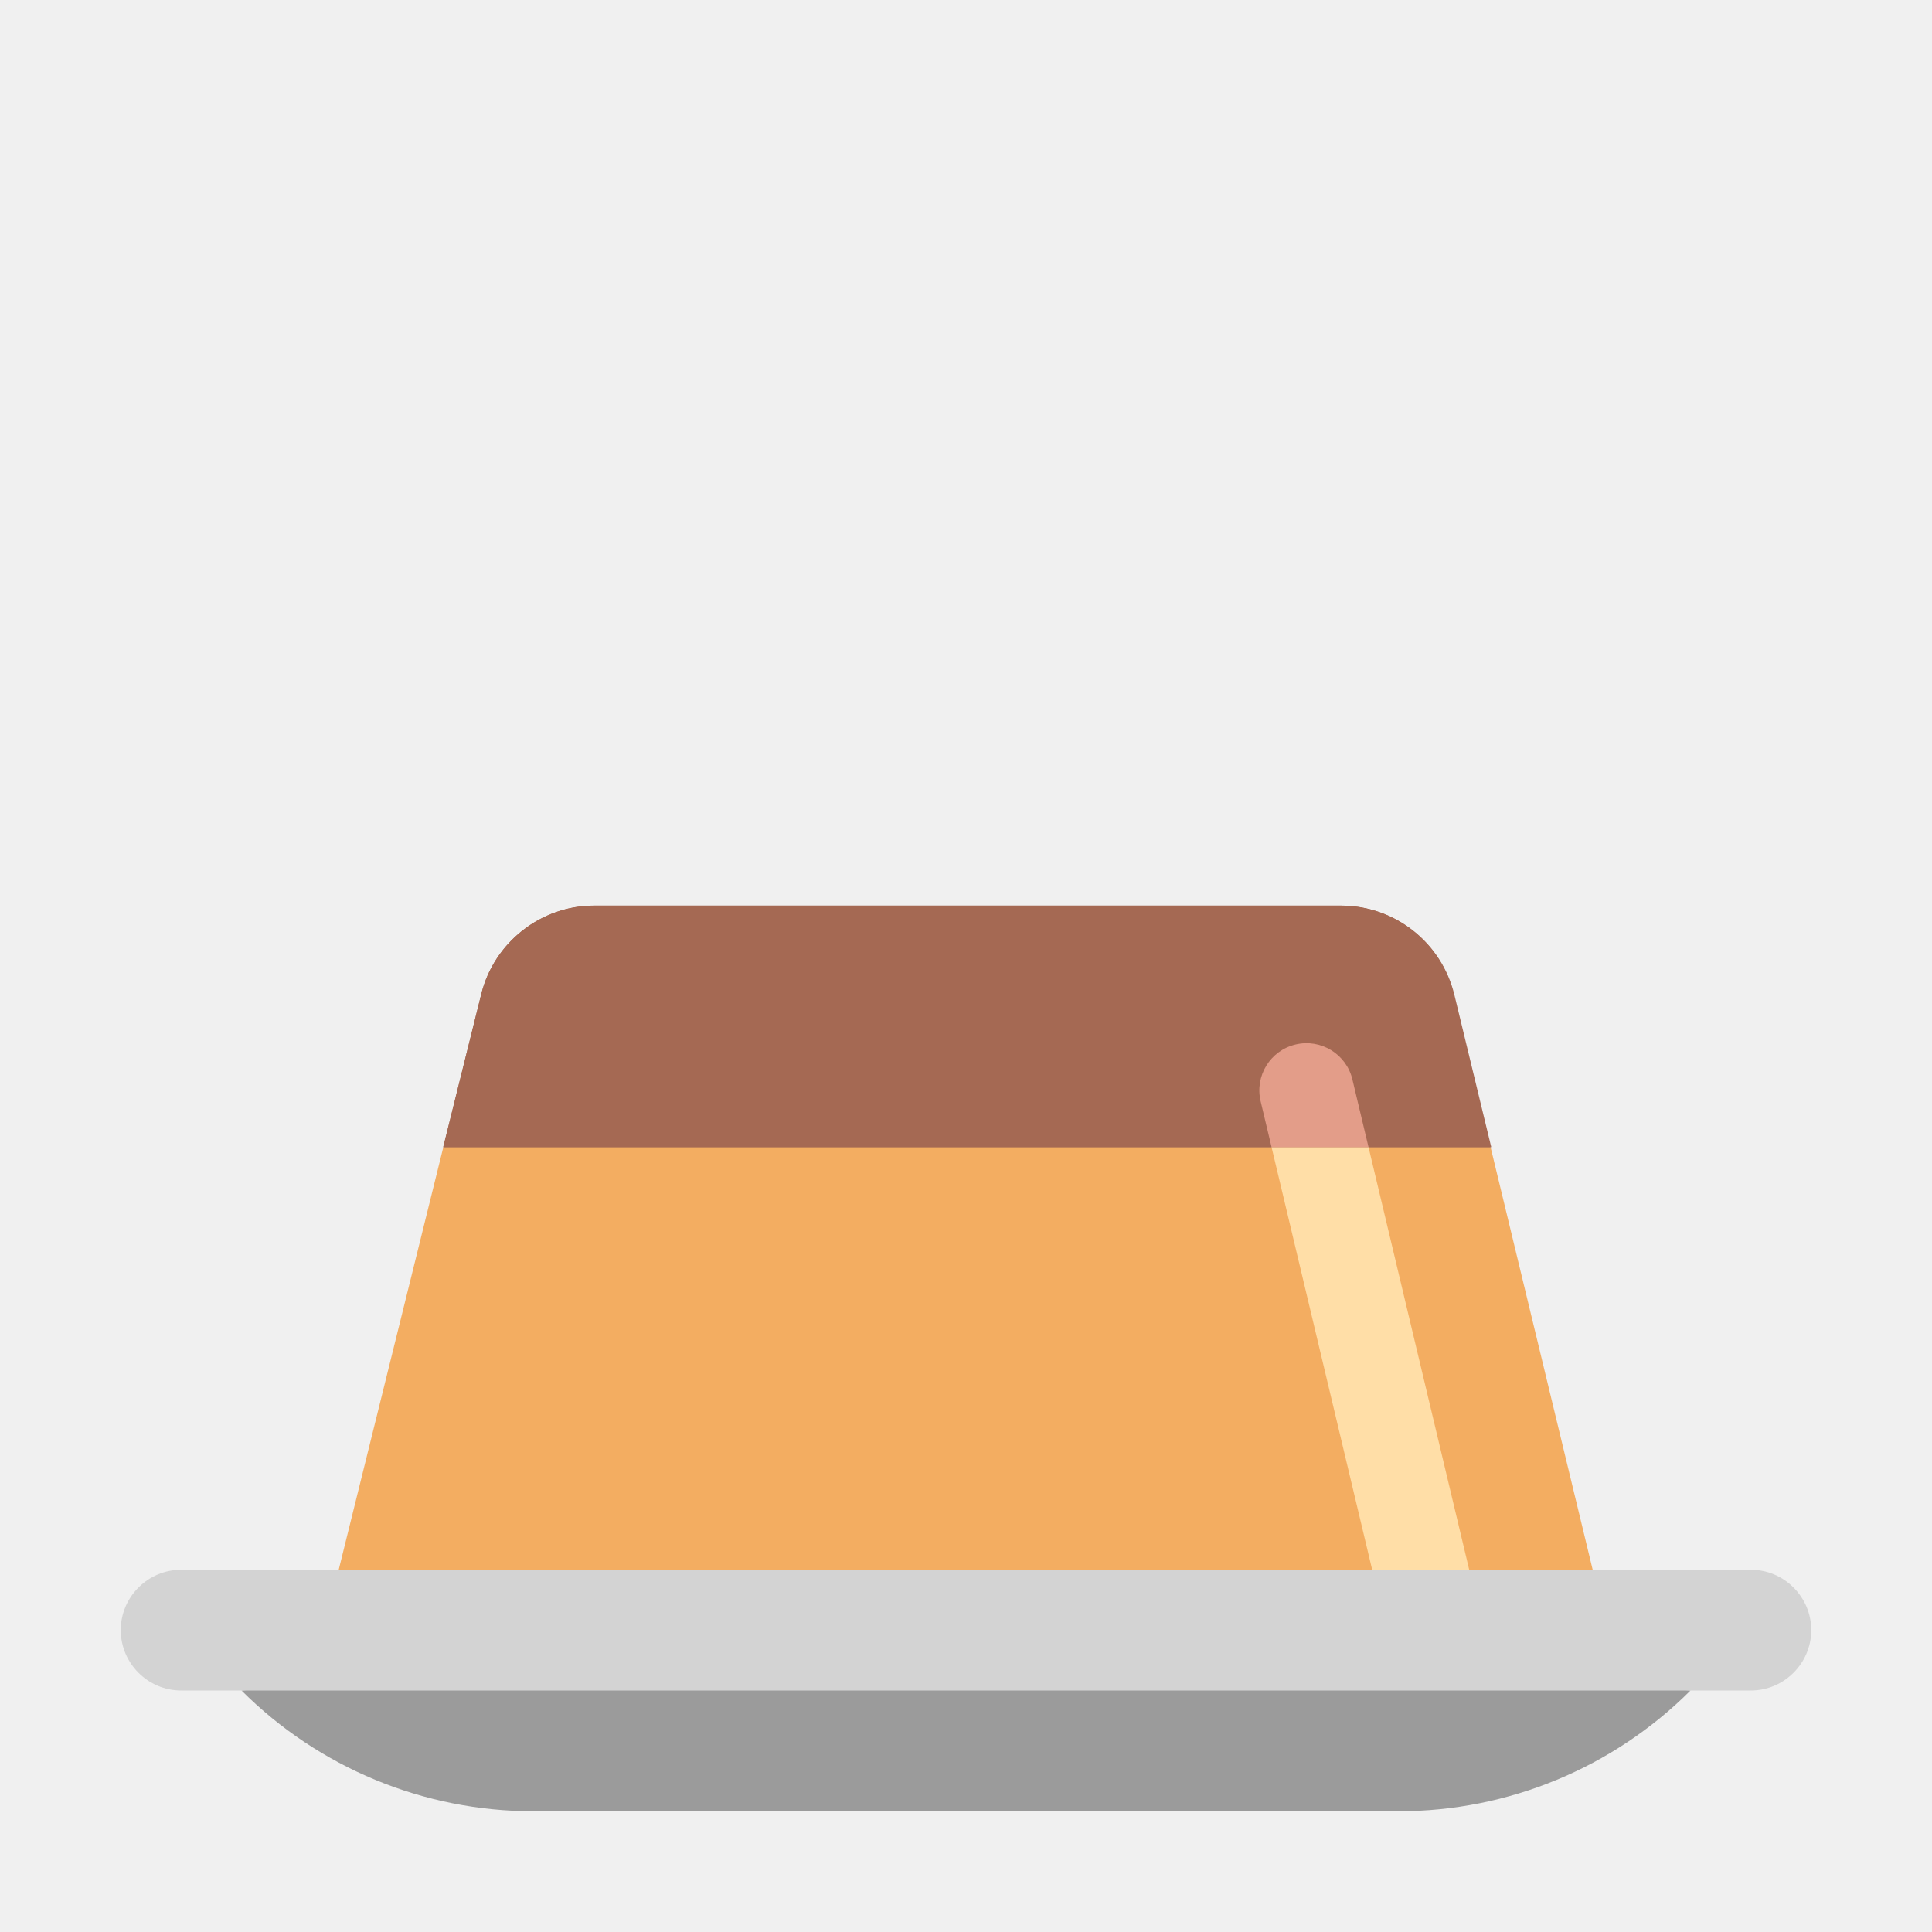
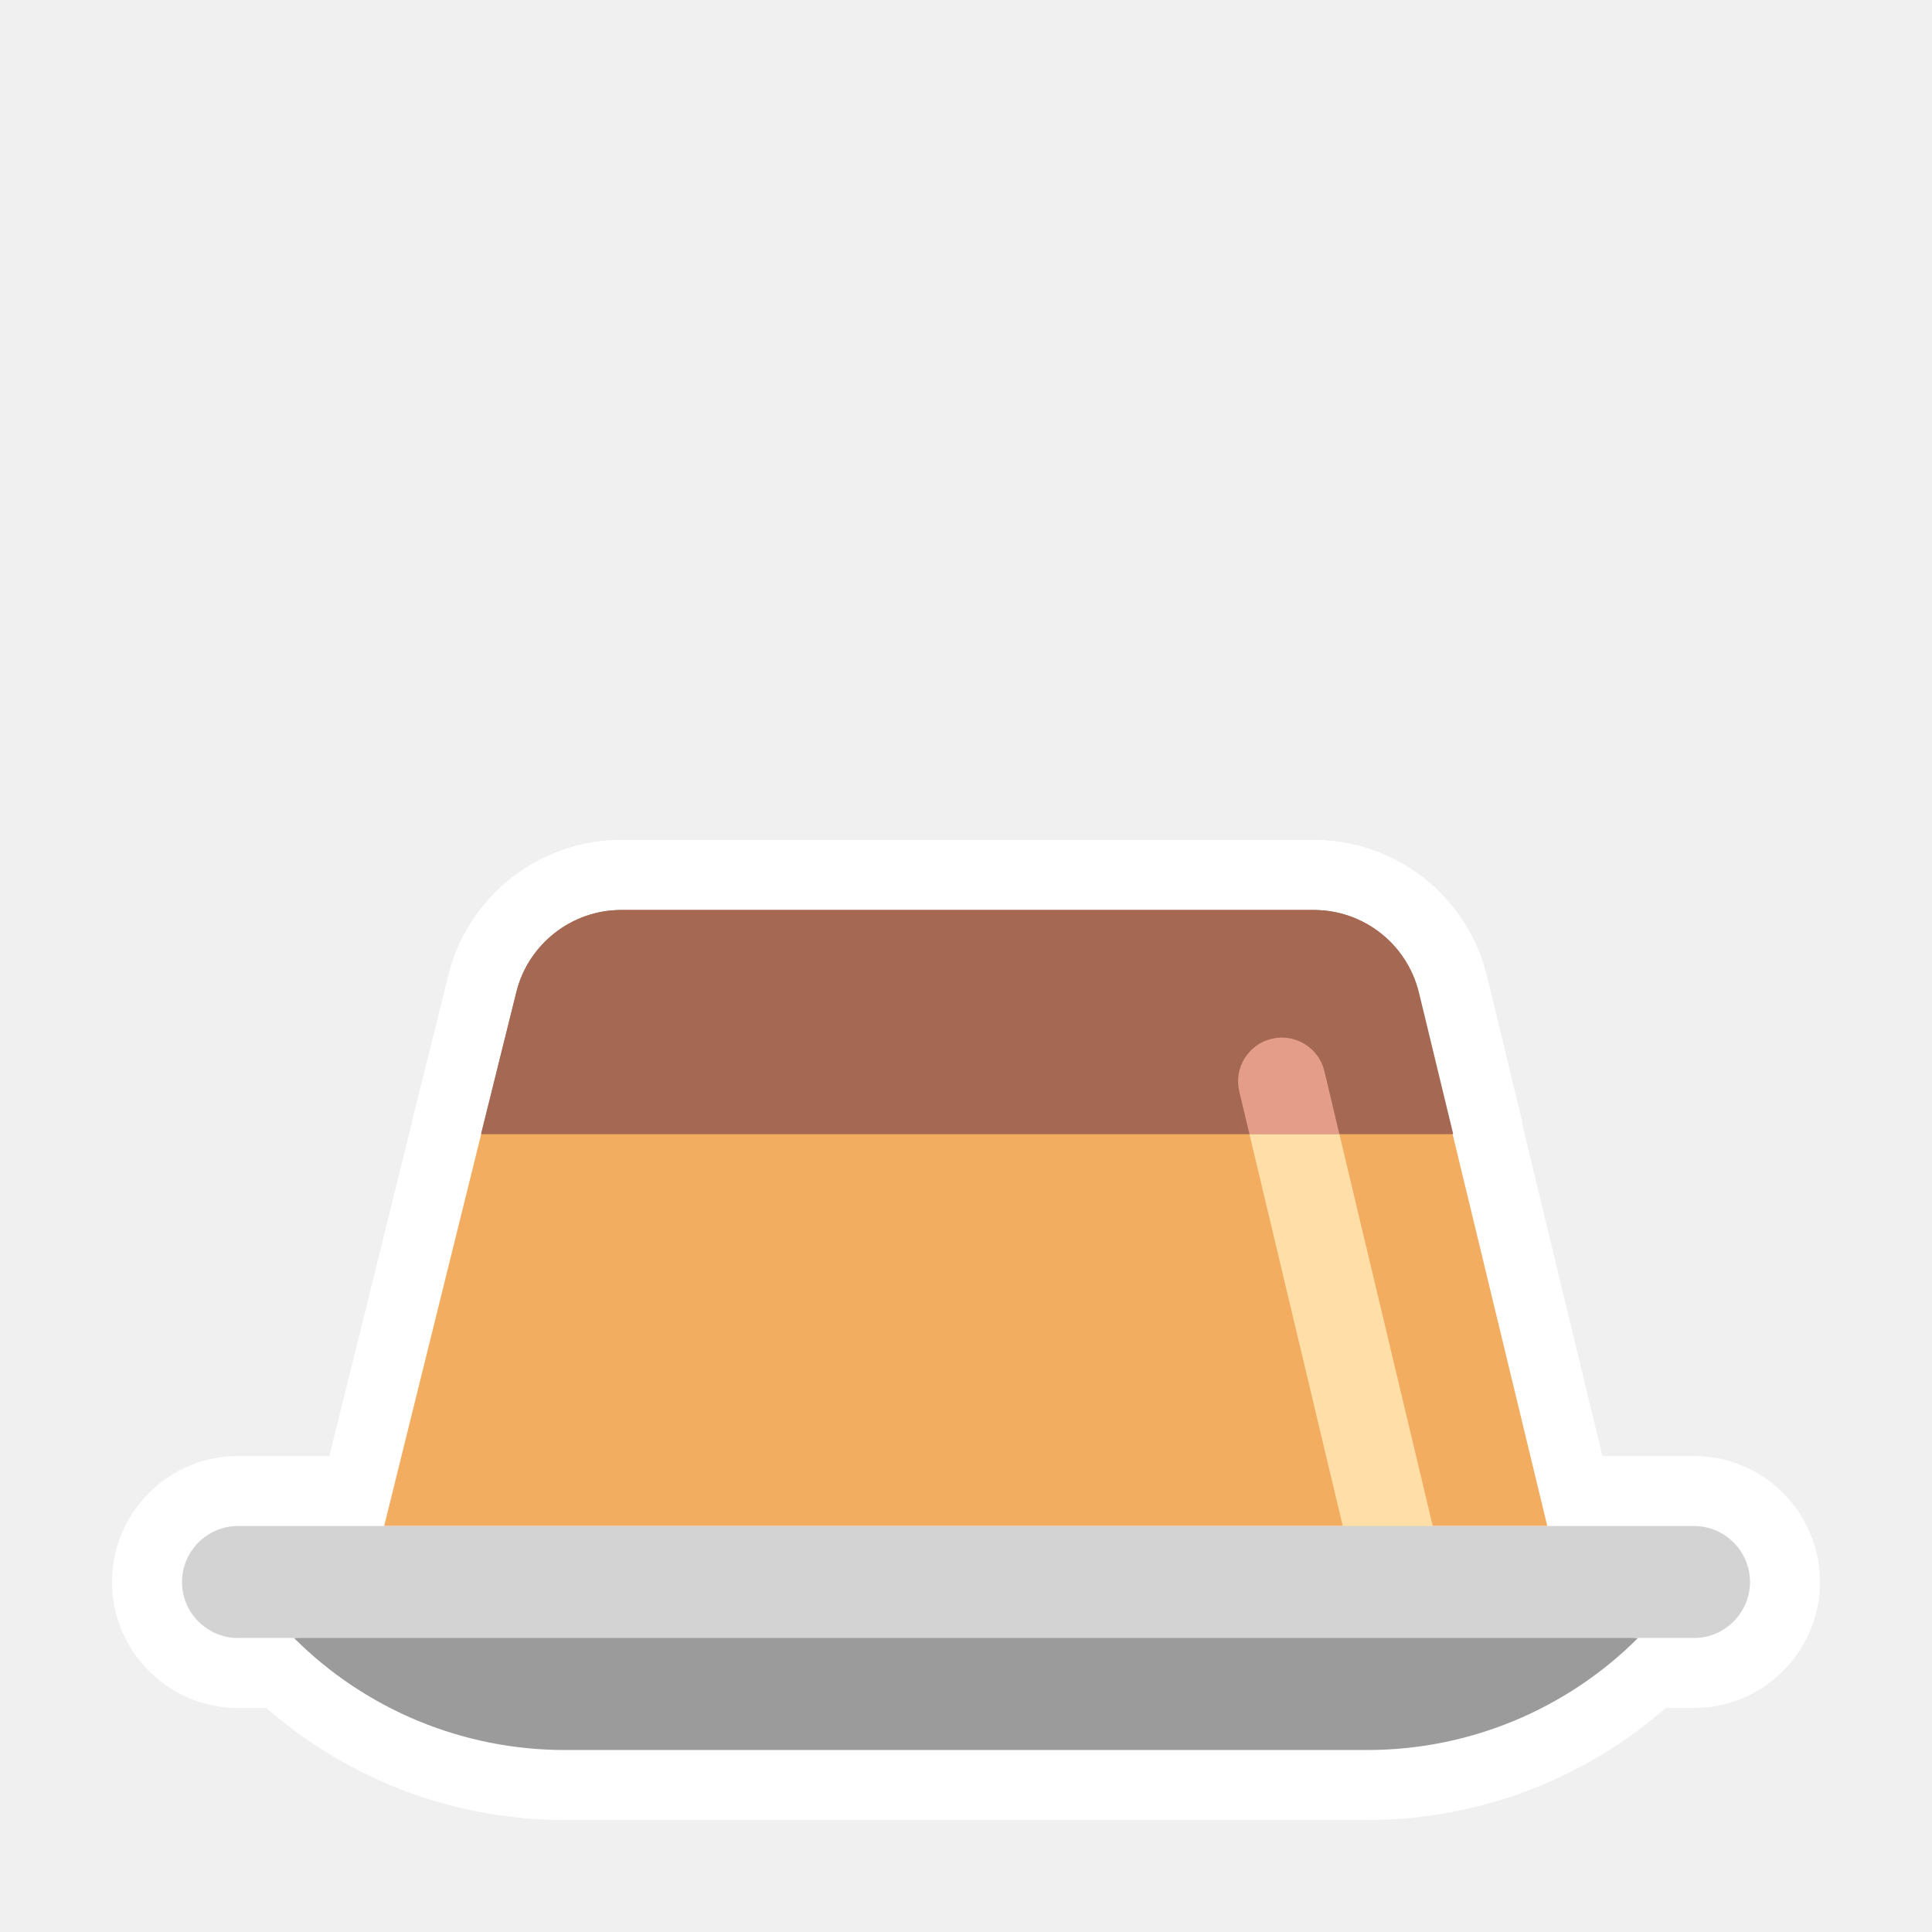
- <svg xmlns="http://www.w3.org/2000/svg" width="32" height="32" viewBox="0 0 32 32" fill="none">
+ <svg xmlns="http://www.w3.org/2000/svg" width="32" height="32" viewBox="-1.25 -1.25 34.5 34.5" fill="none">
+   <g data-outline="1" fill="#ffffff" stroke="#ffffff" stroke-width="2.5" stroke-linejoin="round" stroke-linecap="round">
+     <path d="M24.689 19L24.412 18.86L15.988 17.86L7.565 18.86L7.343 19L5.61 26H26.38L24.689 19Z" />
+     <path d="M9.84 15C8.96 15 8.18 15.61 7.97 16.47L7.968 16.478L7.343 19H24.689L24.08 16.48C23.88 15.61 23.1 15 22.21 15H9.84Z" />
+     <path d="M9.84 15C8.96 15 8.18 15.61 7.97 16.47L7.34 19H24.7L24.09 16.48C23.88 15.61 23.1 15 22.21 15H9.84Z" />
+     <path d="M21.061 19L22.927 26.837C23.027 27.257 23.449 27.516 23.869 27.416C24.288 27.316 24.547 26.895 24.448 26.475L22.667 19H21.061Z" />
+     <path d="M22.4 17.879C22.3 17.459 21.879 17.2 21.459 17.3C21.039 17.4 20.78 17.821 20.88 18.241L21.061 19H22.667L22.4 17.879Z" />
+     <path d="M4 28C5.28 29.28 7.02 30 8.83 30H23.17C24.98 30 26.72 29.28 28 28L16 27L4 28Z" />
+     <path d="M29 28H3C2.45 28 2 27.55 2 27C2 26.45 2.45 26 3 26H29C29.55 26 30 26.45 30 27C30 27.55 29.55 28 29 28Z" />
+   </g>
  <path d="M24.689 19L24.412 18.86L15.988 17.86L7.565 18.86L7.343 19L5.61 26H26.38L24.689 19Z" fill="#F3AD61" />
  <path d="M9.84 15C8.96 15 8.18 15.61 7.97 16.47L7.968 16.478L7.343 19H24.689L24.08 16.48C23.88 15.61 23.1 15 22.21 15H9.84Z" fill="#A56953" />
  <path d="M9.84 15C8.96 15 8.18 15.61 7.97 16.47L7.34 19H24.7L24.09 16.48C23.88 15.61 23.1 15 22.21 15H9.84Z" fill="#A56953" />
  <path d="M21.061 19L22.927 26.837C23.027 27.257 23.449 27.516 23.869 27.416C24.288 27.316 24.547 26.895 24.448 26.475L22.667 19H21.061Z" fill="#FFDEA7" />
  <path d="M22.4 17.879C22.3 17.459 21.879 17.2 21.459 17.3C21.039 17.4 20.78 17.821 20.88 18.241L21.061 19H22.667L22.4 17.879Z" fill="#E39D89" />
  <path d="M4 28C5.28 29.28 7.02 30 8.83 30H23.17C24.98 30 26.72 29.28 28 28L16 27L4 28Z" fill="#9B9B9B" />
  <path d="M29 28H3C2.45 28 2 27.55 2 27C2 26.45 2.45 26 3 26H29C29.55 26 30 26.45 30 27C30 27.55 29.55 28 29 28Z" fill="#D3D3D3" />
</svg>
